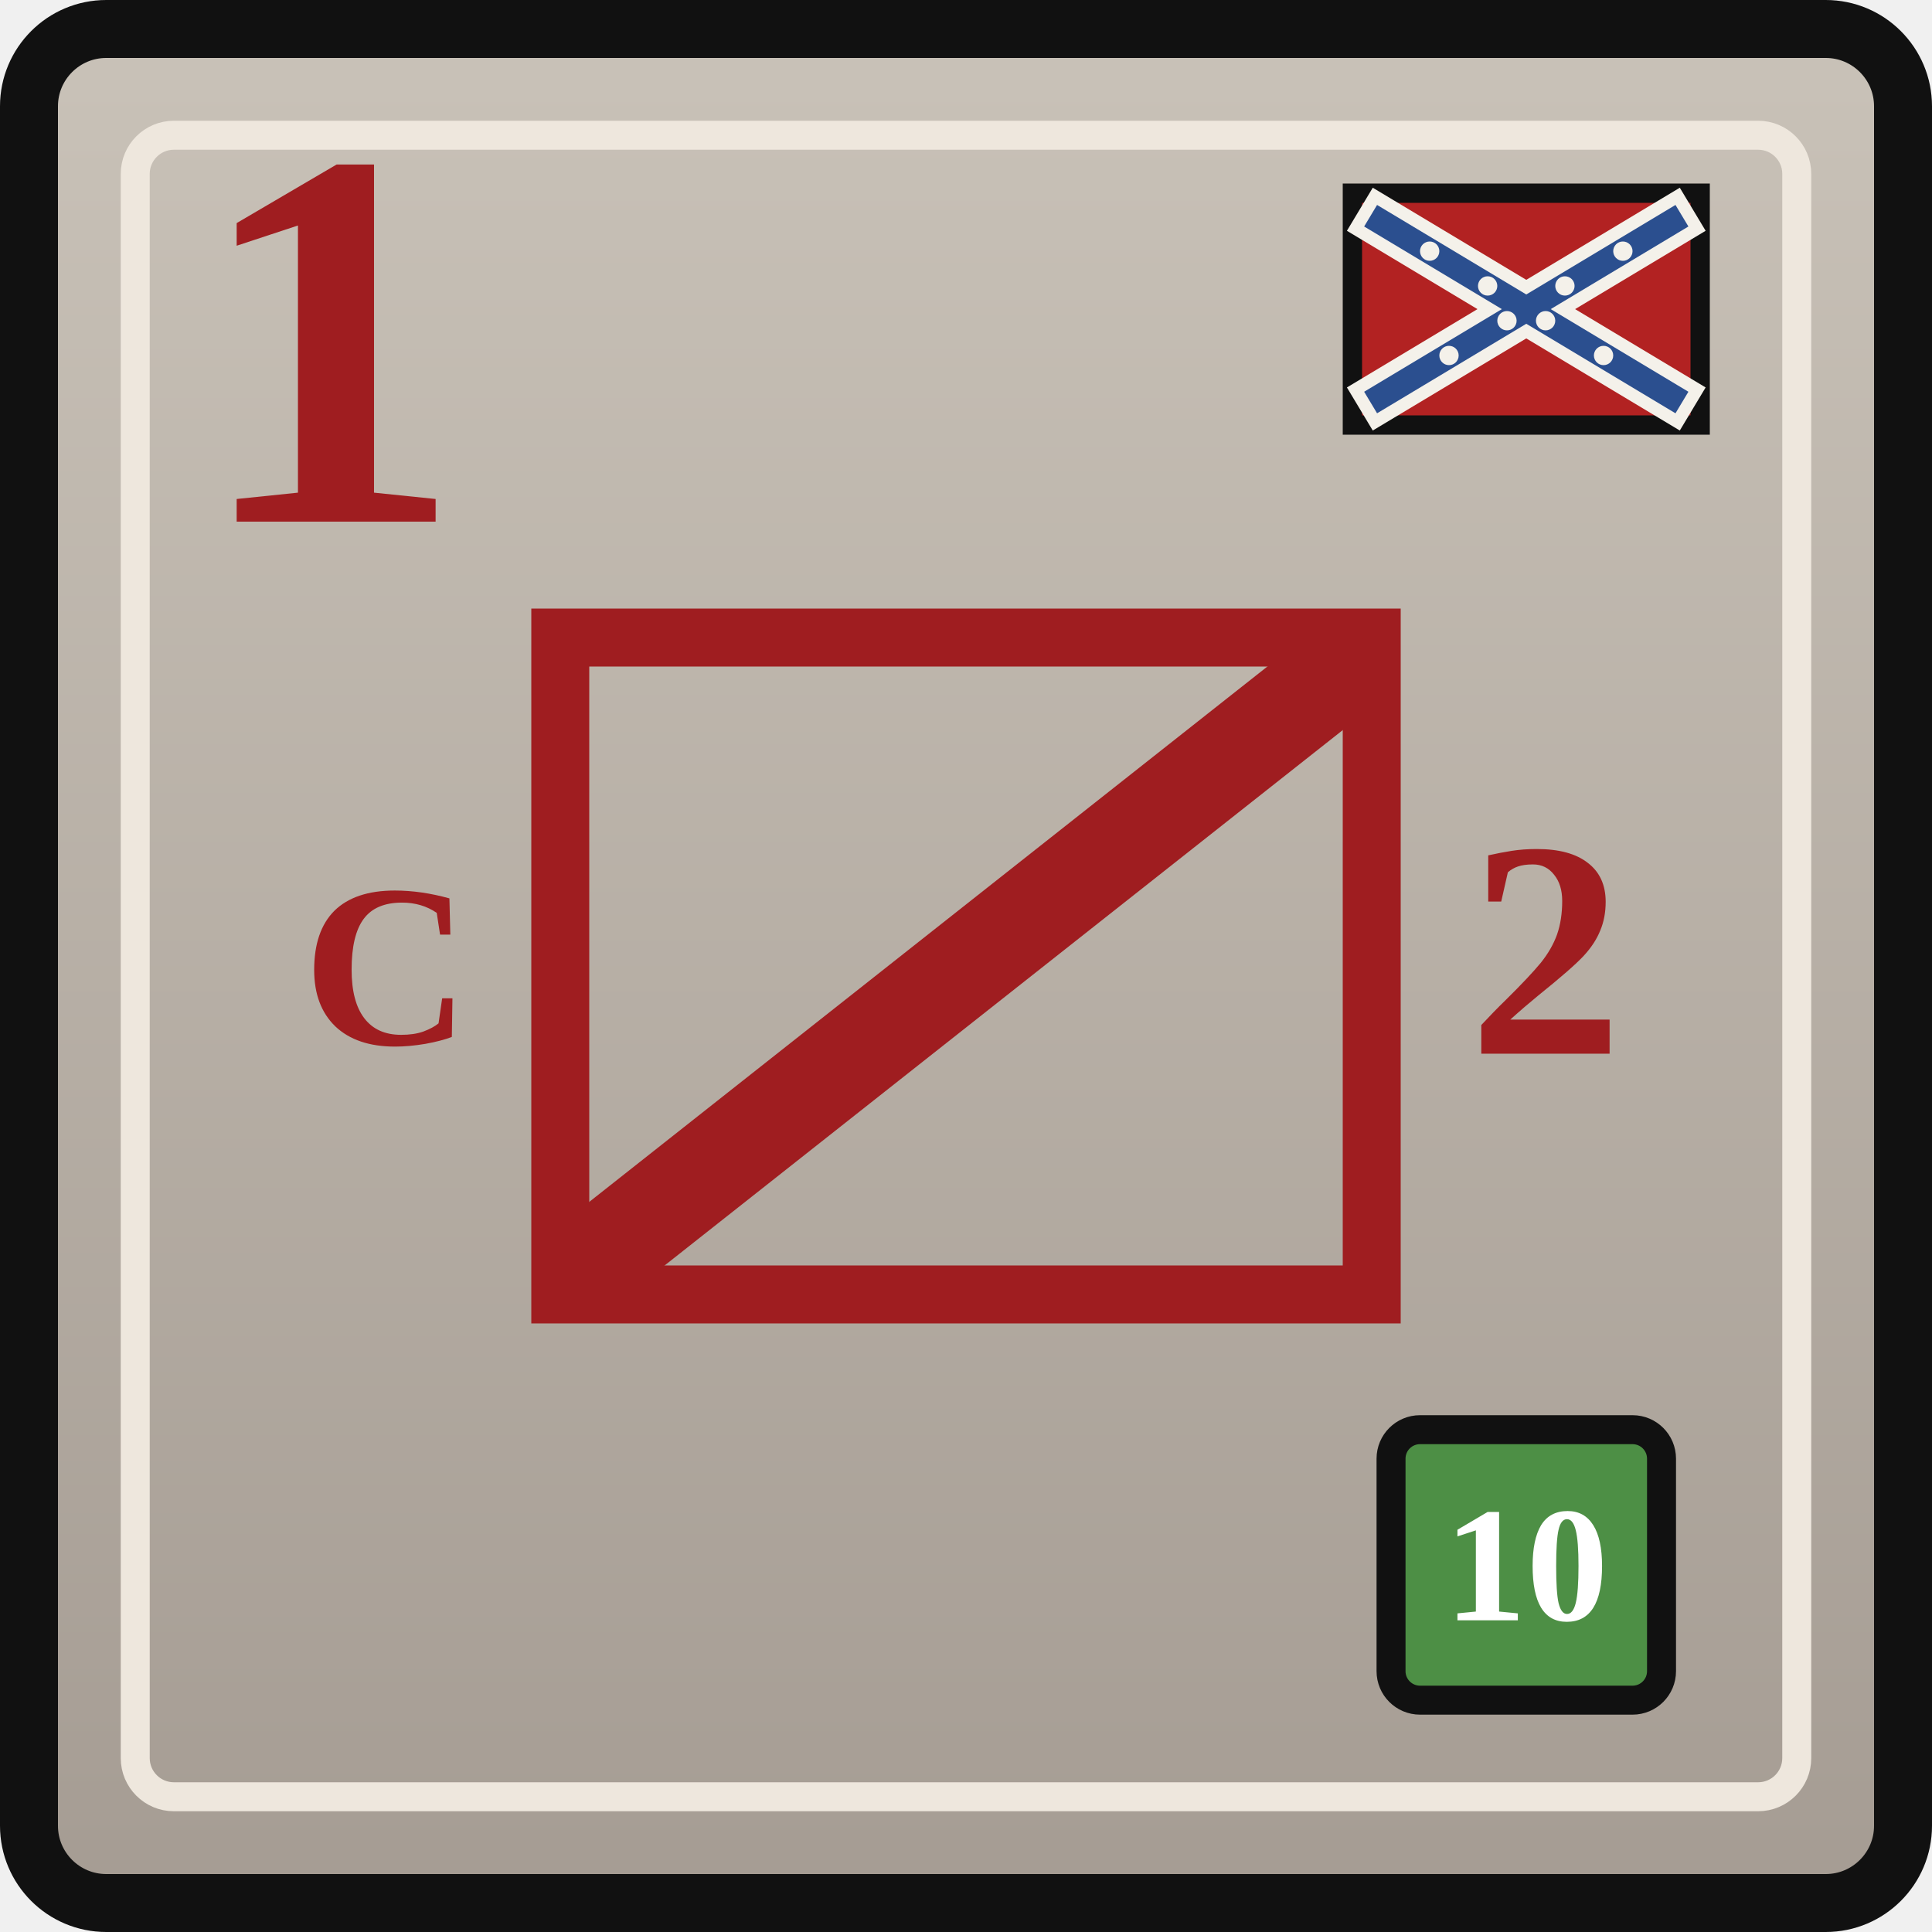
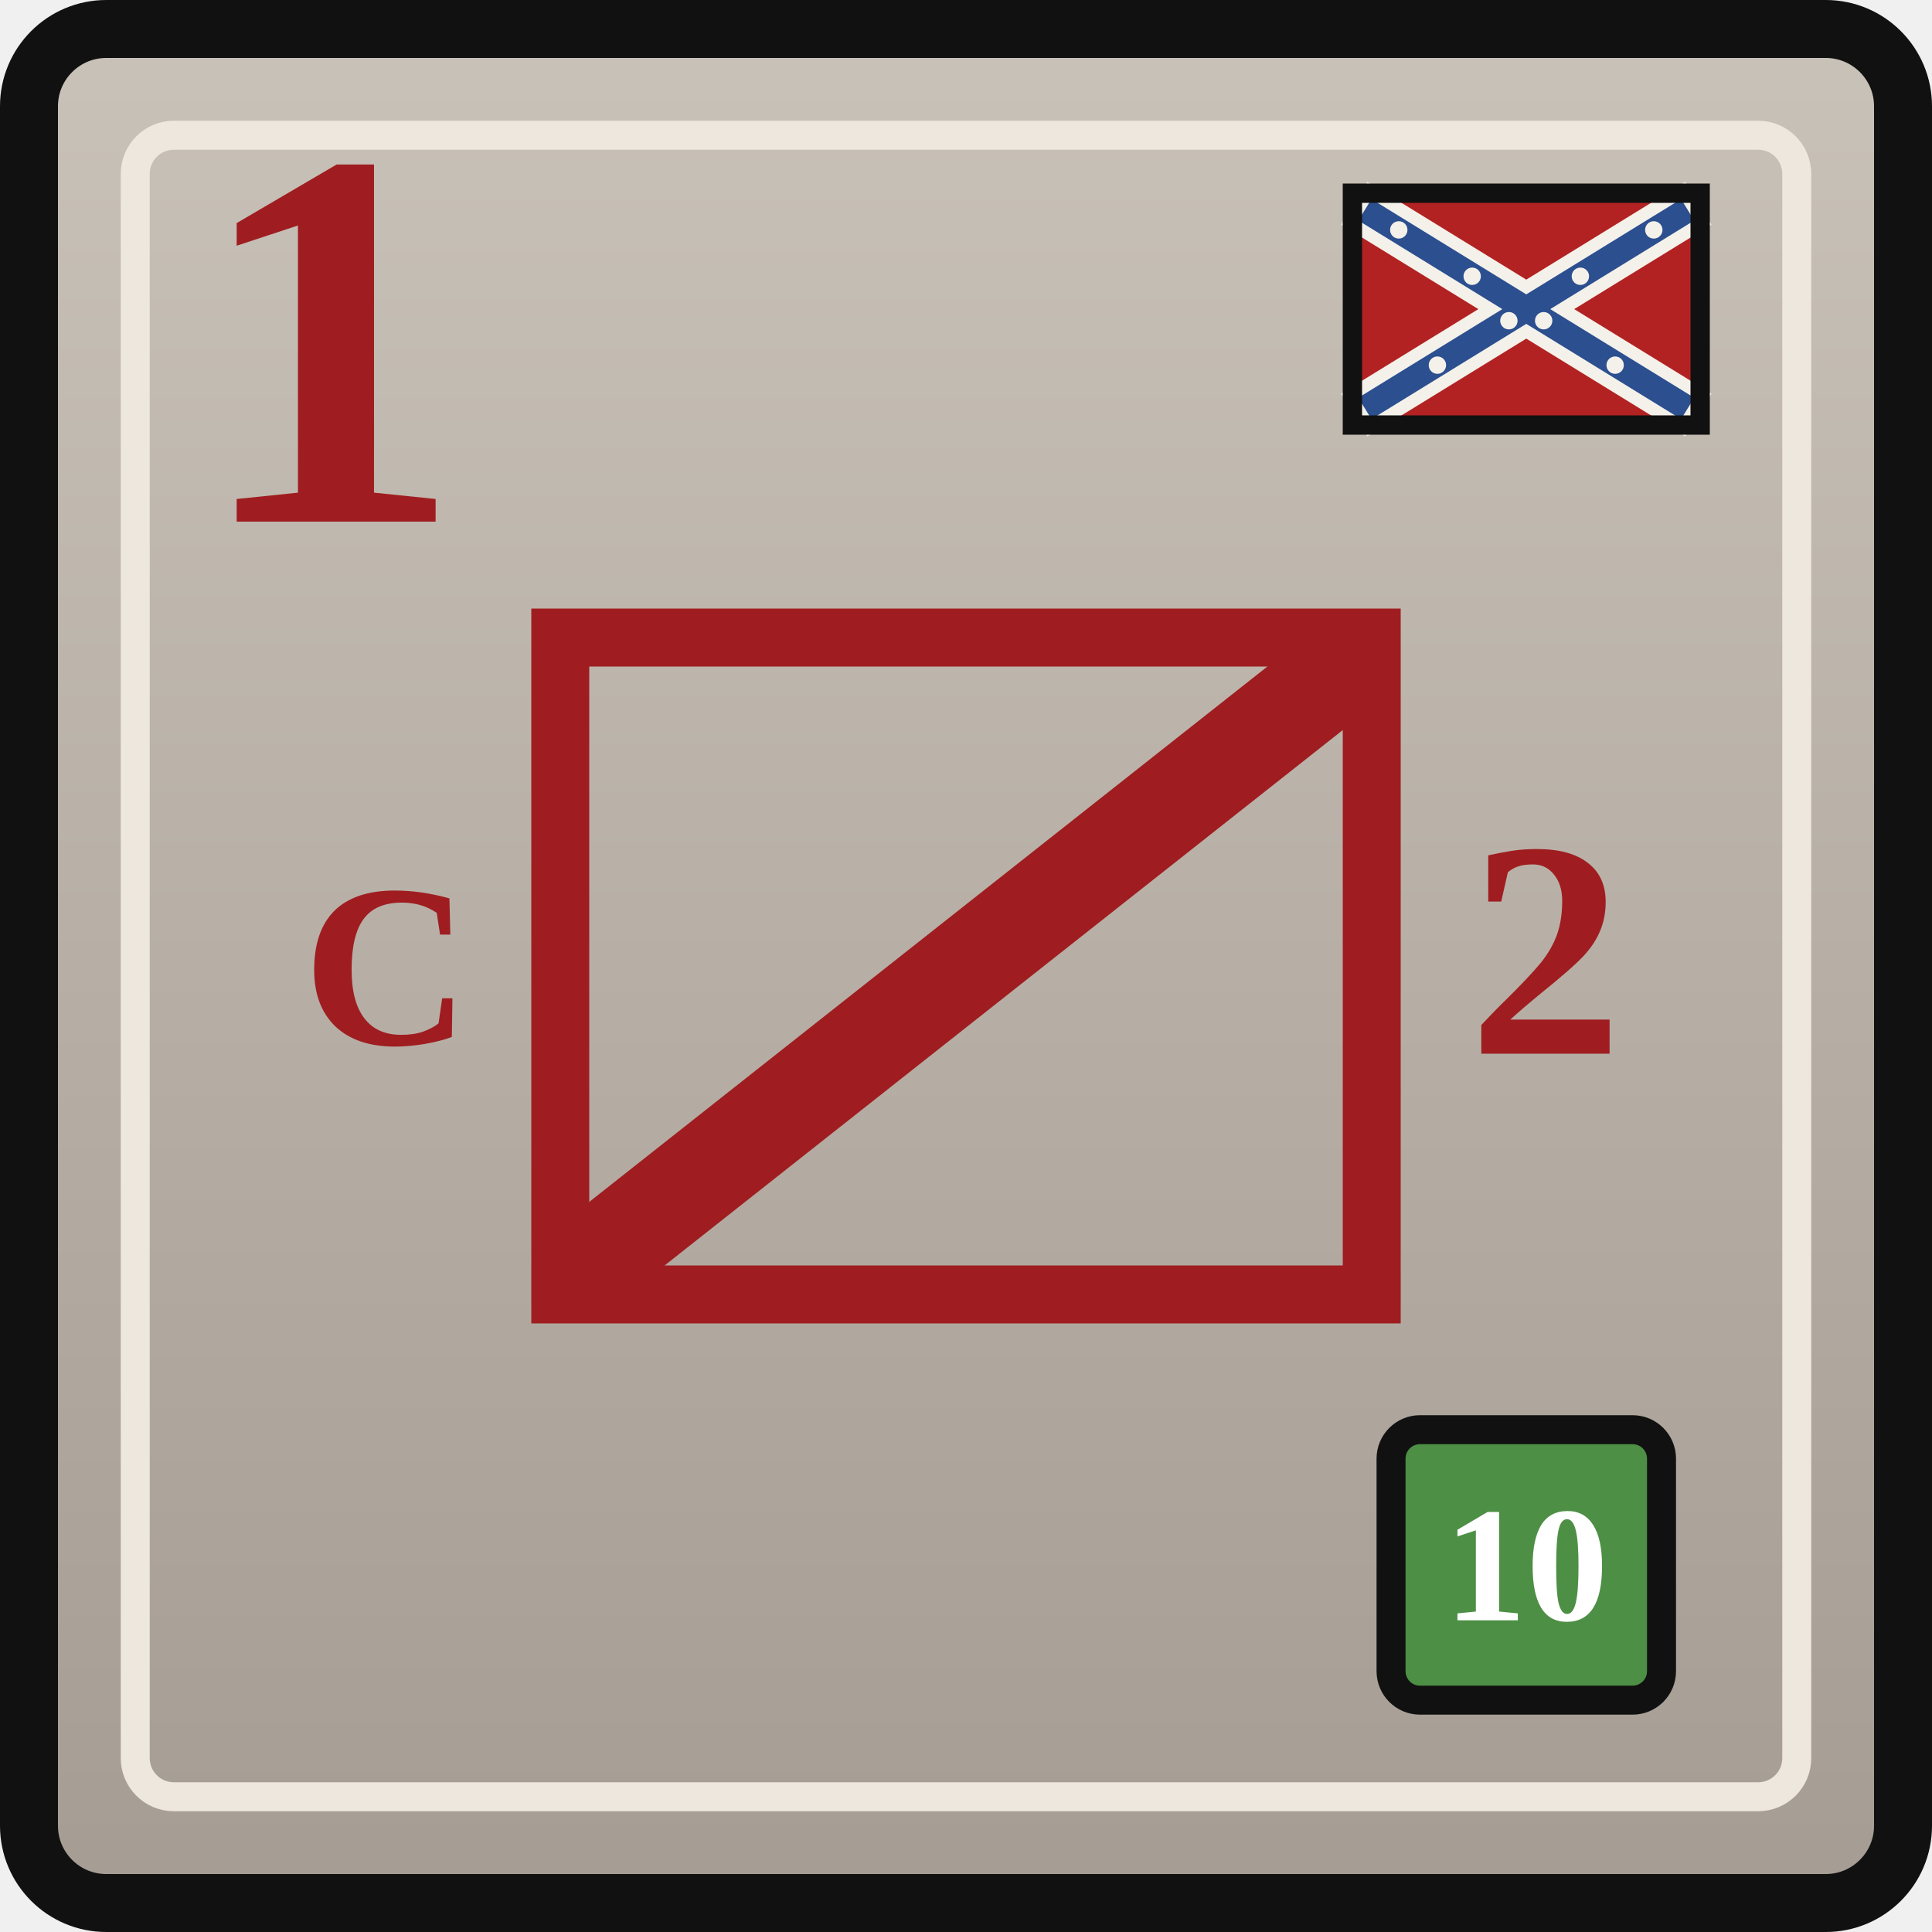
<svg xmlns="http://www.w3.org/2000/svg" width="0.5in" height="0.5in" viewBox="0 0 100 100">
  <defs>
    <linearGradient id="confederateGray" x1="0" y1="0" x2="0" y2="1">
      <stop offset="0%" stop-color="#c9c2b8" />
      <stop offset="100%" stop-color="#a59c93" />
    </linearGradient>
  </defs>
  <rect x="1.5" y="1.5" width="97" height="97" rx="4" fill="url(#confederateGray)" stroke="#111111" stroke-width="3" />
  <rect x="7" y="7" width="86" height="86" rx="2" fill="none" stroke="#eee7dd" stroke-width="1.5" />
  <g transform="translate(70, 10)">
-     <rect x="0" y="0" width="18" height="12" fill="#b22222" stroke="#111111" stroke-width="1" />
+     <rect x="0" y="0" width="18" height="12" fill="#b22222" />
    <g stroke="#f4f1ea" stroke-width="2.6" stroke-linecap="square">
-       <line x1="1.5" y1="1.5" x2="16.5" y2="10.5" />
-       <line x1="16.5" y1="1.5" x2="1.5" y2="10.5" />
+       <line x1="1.2" y1="1.2" x2="16.8" y2="10.8" />
+       <line x1="16.8" y1="1.2" x2="1.2" y2="10.8" />
    </g>
    <g stroke="#2b4f8f" stroke-width="1.3" stroke-linecap="square">
-       <line x1="1.5" y1="1.5" x2="16.5" y2="10.5" />
-       <line x1="16.5" y1="1.5" x2="1.5" y2="10.5" />
+       <line x1="1.2" y1="1.2" x2="16.8" y2="10.8" />
+       <line x1="16.8" y1="1.2" x2="1.2" y2="10.8" />
    </g>
    <g fill="#f4f1ea">
-       <circle cx="4.0" cy="3.0" r="0.5" />
-       <circle cx="7.0" cy="4.8" r="0.5" />
-       <circle cx="10.0" cy="6.6" r="0.5" />
-       <circle cx="13.0" cy="8.4" r="0.5" />
-       <circle cx="14.0" cy="3.0" r="0.5" />
-       <circle cx="11.0" cy="4.8" r="0.5" />
-       <circle cx="8.0" cy="6.6" r="0.5" />
-       <circle cx="5.0" cy="8.4" r="0.5" />
+       <circle cx="2.4" cy="1.9" r="0.45" />
+       <circle cx="6.2" cy="4.3" r="0.45" />
+       <circle cx="9.9" cy="6.6" r="0.45" />
+       <circle cx="13.6" cy="8.9" r="0.45" />
+       <circle cx="15.6" cy="1.9" r="0.45" />
+       <circle cx="11.8" cy="4.3" r="0.45" />
+       <circle cx="8.1" cy="6.6" r="0.45" />
+       <circle cx="4.4" cy="8.9" r="0.45" />
    </g>
+     <rect x="0" y="0" width="18" height="12" fill="none" stroke="#111111" stroke-width="1" />
  </g>
  <text x="10" y="27" font-family="Georgia, 'Times New Roman', serif" font-size="28" font-weight="700" fill="#9f1d20">1</text>
  <rect x="29" y="33" width="42" height="34" fill="none" stroke="#9f1d20" stroke-width="3" />
  <text x="20" y="50" text-anchor="middle" dominant-baseline="central" font-family="Georgia, 'Times New Roman', serif" font-size="12" font-weight="700" fill="#9f1d20">C</text>
  <g stroke="#9f1d20" stroke-width="5" stroke-linecap="round">
    <line x1="31" y1="65" x2="69" y2="35" />
  </g>
  <text x="80" y="50" text-anchor="middle" dominant-baseline="middle" font-family="Georgia, 'Times New Roman', serif" font-size="16" font-weight="700" fill="#9f1d20">2</text>
  <rect x="72" y="74" width="14" height="14" rx="1.5" fill="#4d8f45" stroke="#111111" stroke-width="1.5" />
  <text x="79" y="81" text-anchor="middle" dominant-baseline="central" font-family="Georgia, 'Times New Roman', serif" font-size="8.5" font-weight="700" fill="#ffffff">10</text>
</svg>
